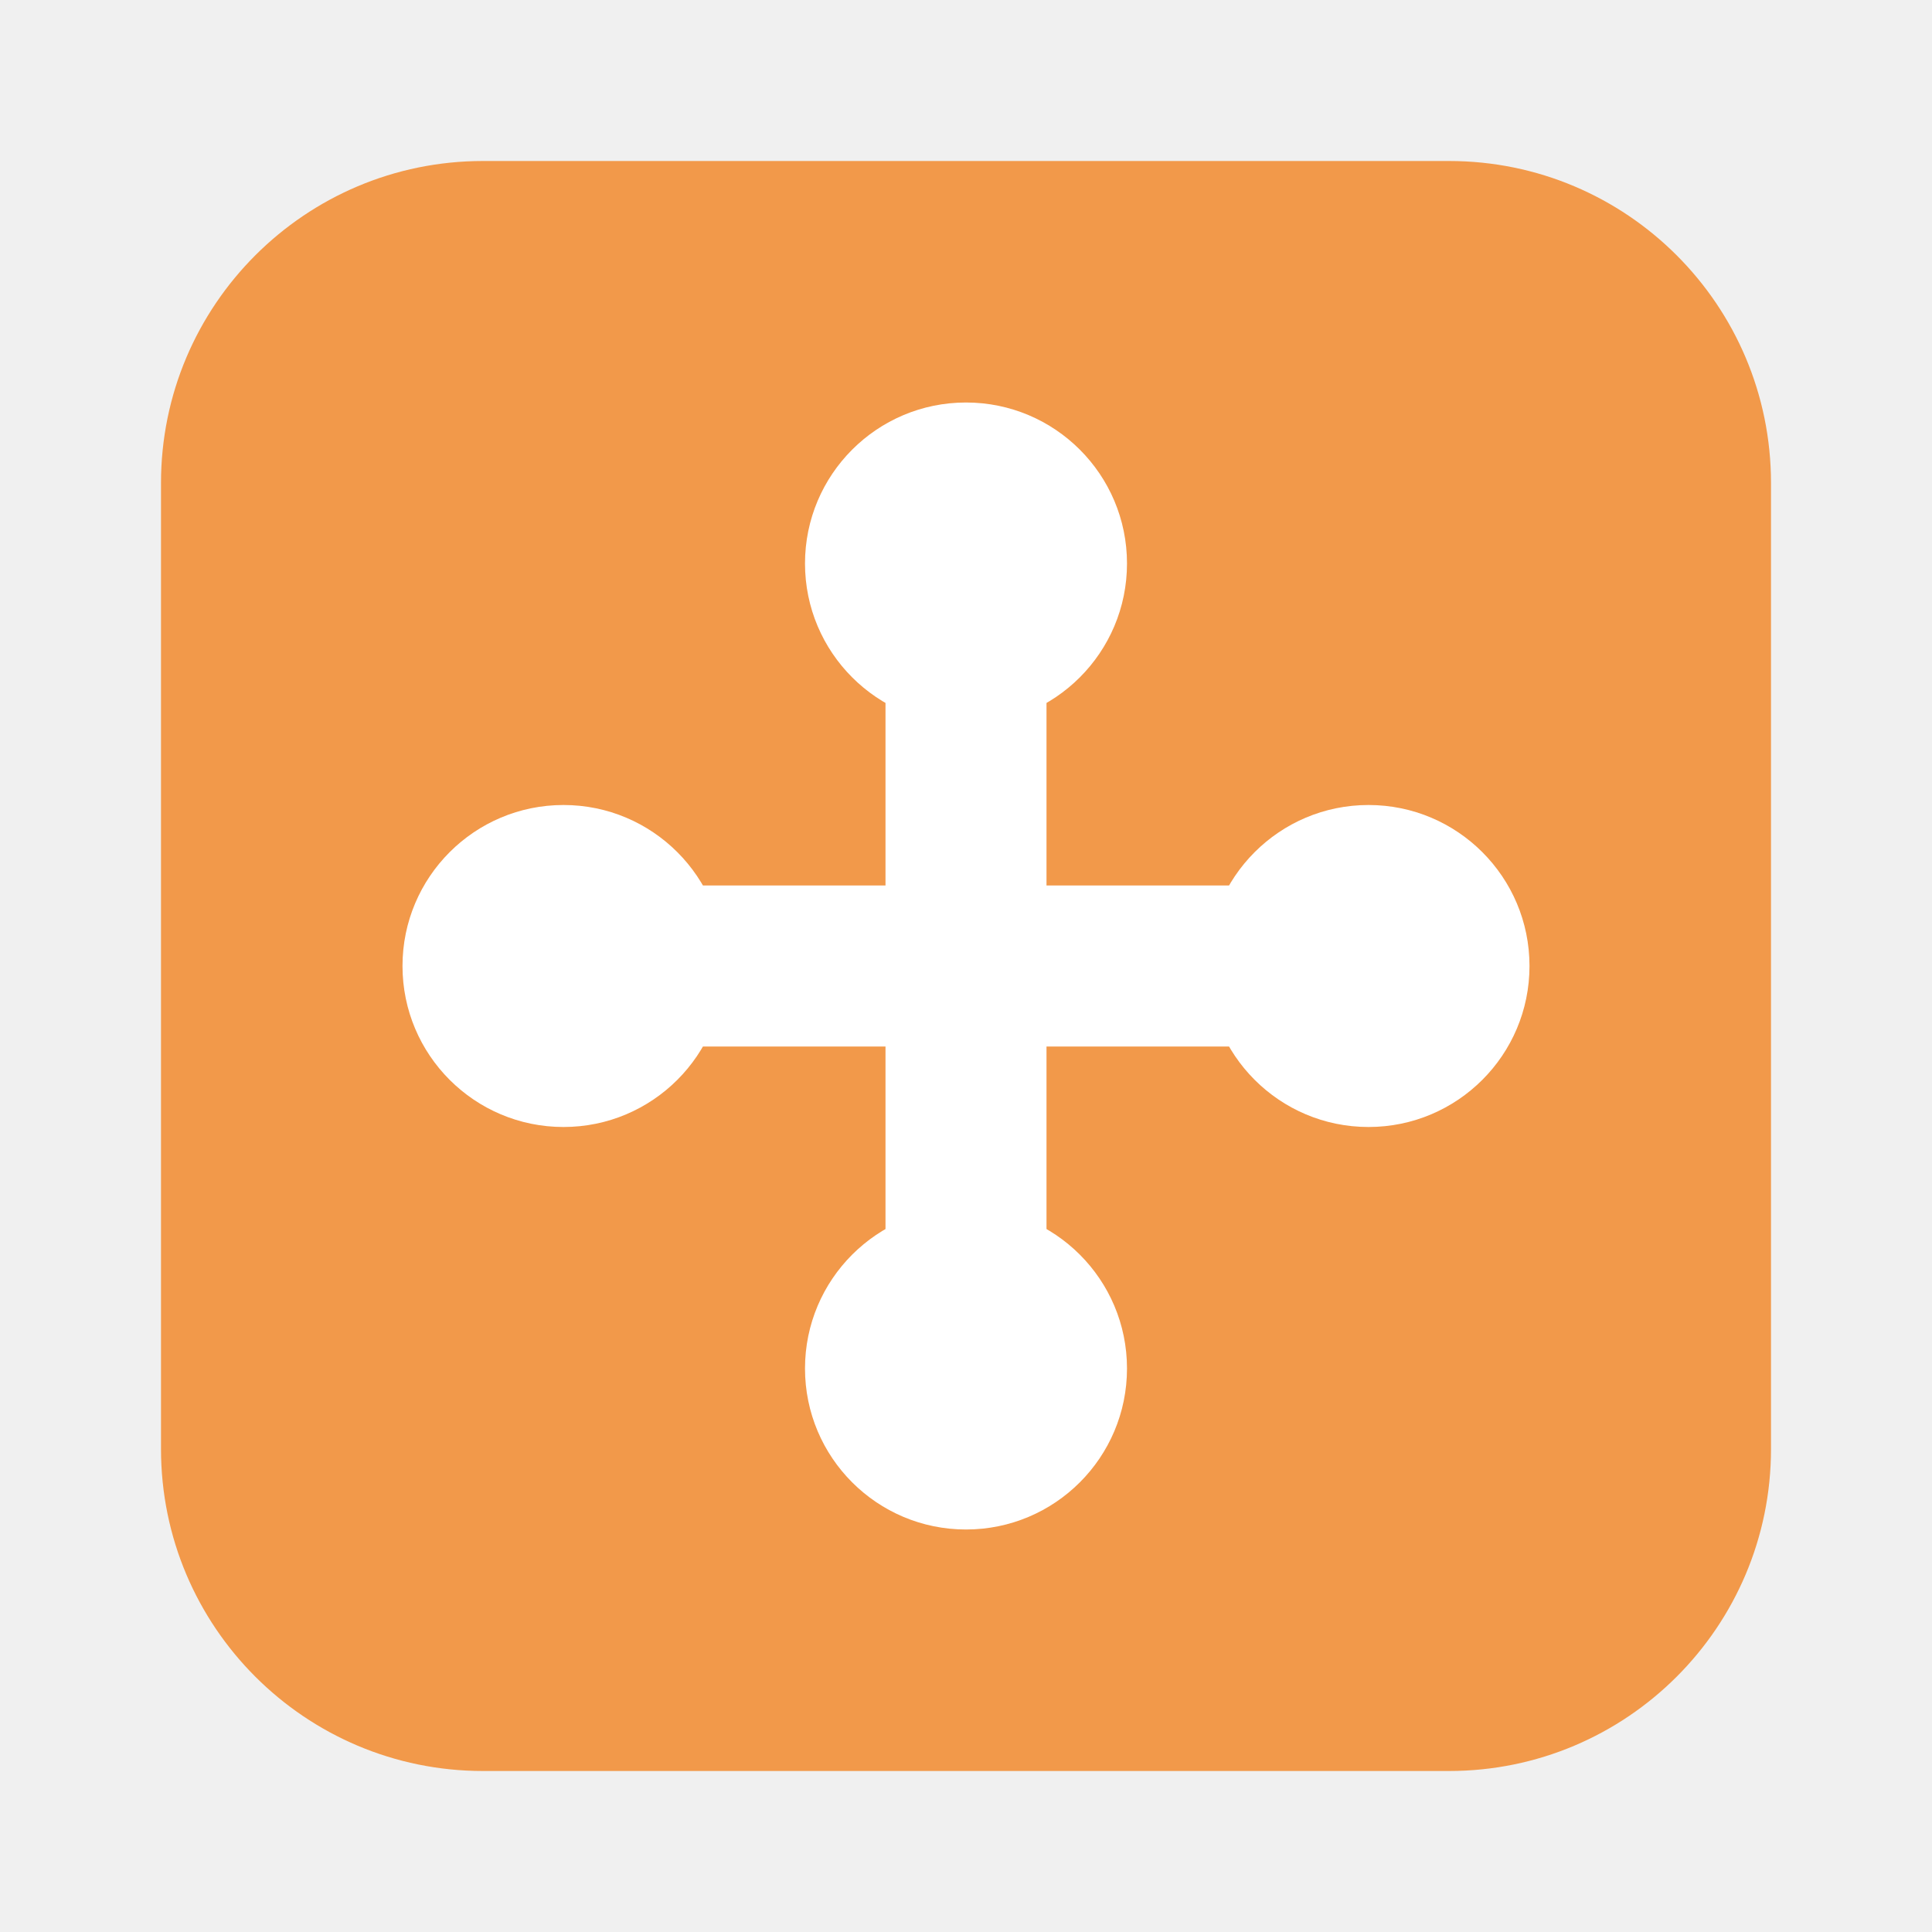
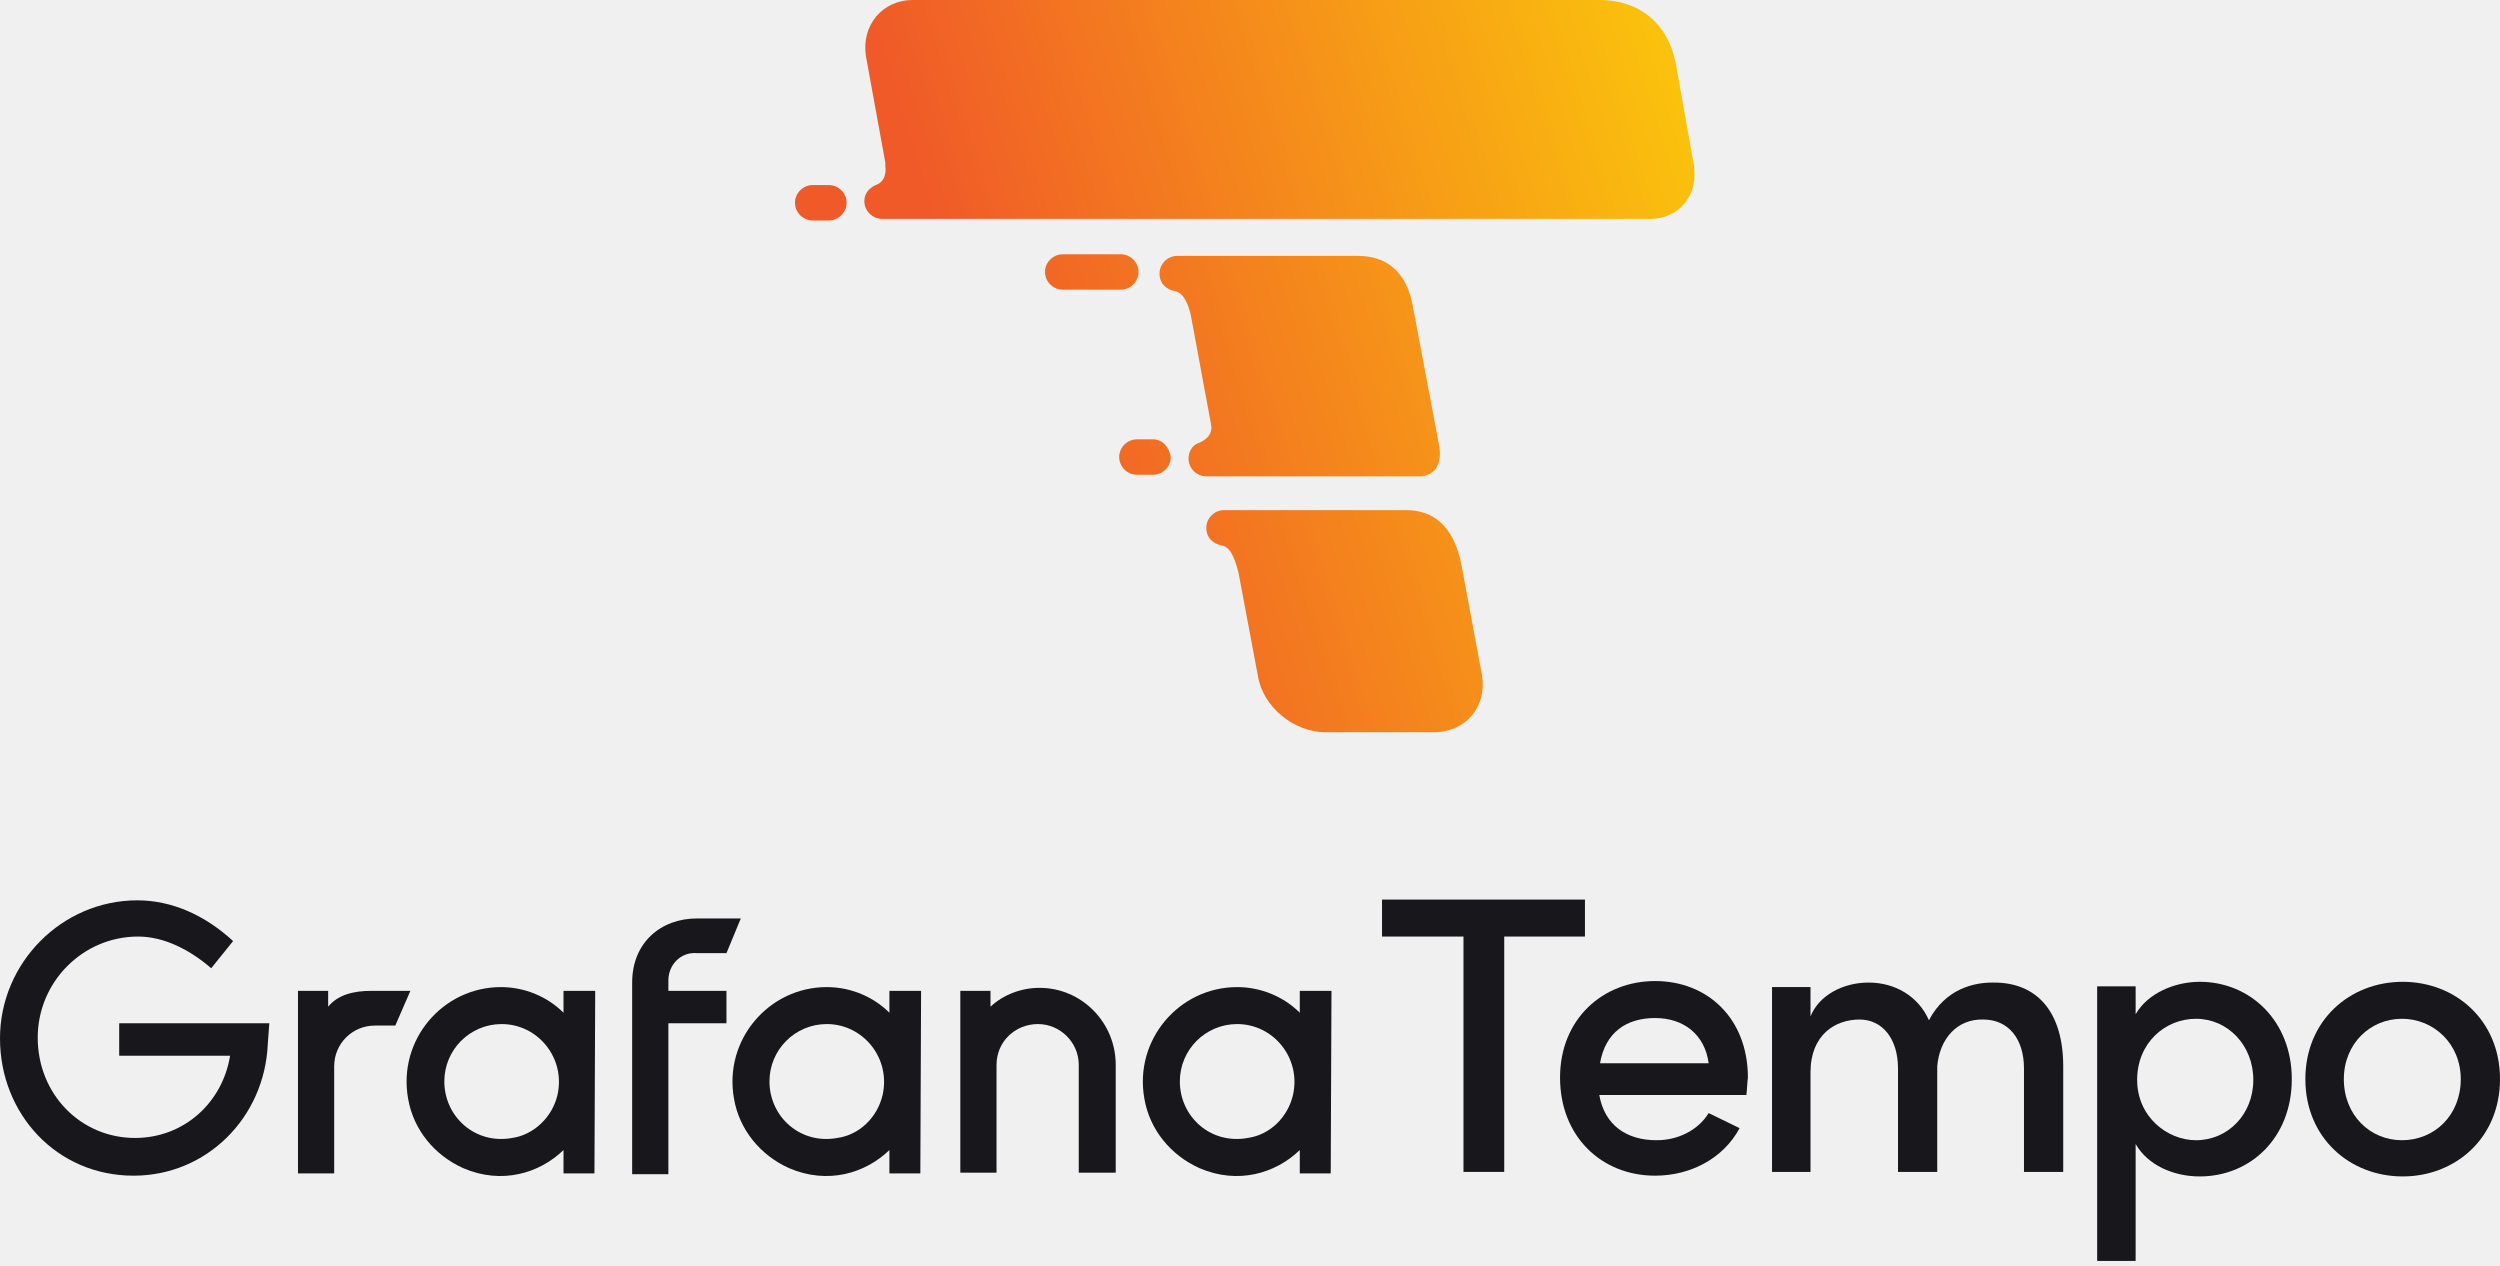
- <svg xmlns="http://www.w3.org/2000/svg" viewBox="0 0 24 24" fill="none">
-   <rect x="2" y="2" width="20" height="20" rx="4" fill="#F2994A" />
-   <path d="M7 12h10M12 7v10" stroke="white" stroke-width="2" stroke-linecap="round" />
-   <circle cx="7" cy="12" r="2" fill="white" />
-   <circle cx="17" cy="12" r="2" fill="white" />
-   <circle cx="12" cy="7" r="2" fill="white" />
-   <circle cx="12" cy="17" r="2" fill="white" />
+ <svg xmlns="http://www.w3.org/2000/svg" width="239" height="121" viewBox="0 0 239 121" fill="none">
+   <path d="M151.593 89.534H143.804V112.035H139.909V89.534H132.121V86H151.521V89.534H151.593Z" fill="#17171C" />
+   <path d="M166.954 104.679H152.891C153.396 107.563 155.487 109.006 158.372 109.006C160.391 109.006 162.338 108.068 163.348 106.409L166.305 107.852C164.718 110.809 161.545 112.395 158.228 112.395C153.107 112.395 149.141 108.645 149.141 103.02C149.141 97.395 153.251 93.789 158.228 93.789C163.276 93.789 167.098 97.395 167.098 103.02C167.026 103.597 167.026 104.102 166.954 104.679ZM163.348 101.65C162.987 98.909 160.968 97.323 158.228 97.323C155.487 97.323 153.468 98.693 152.963 101.65H163.348Z" fill="#17171C" />
+   <path d="M197.244 101.938V112.035H193.493V102.154C193.493 99.27 191.979 97.467 189.599 97.467C187.075 97.395 185.416 99.342 185.2 101.938V112.035H181.45V102.154C181.45 99.27 179.935 97.467 177.772 97.467C175.464 97.467 173.084 98.909 173.084 102.515V112.035H169.406V94.366H173.084V97.178C173.877 95.159 176.185 93.933 178.637 93.933C181.161 93.933 183.397 95.231 184.406 97.539C185.993 94.51 188.734 93.933 190.464 93.933C194.864 93.861 197.244 96.89 197.244 101.938Z" fill="#17171C" />
+   <path d="M219.095 103.164C219.095 108.789 215.129 112.467 210.297 112.467C207.773 112.467 205.321 111.386 204.167 109.366V120.545H200.489V94.294H204.167V96.962C205.321 94.943 207.917 93.861 210.297 93.861C215.129 93.861 219.095 97.611 219.095 103.164ZM215.417 103.236C215.417 99.919 212.965 97.395 209.936 97.395C206.98 97.395 204.311 99.703 204.311 103.236C204.311 106.77 207.196 109.006 209.936 109.006C212.965 109.006 215.417 106.554 215.417 103.236Z" fill="#17171C" />
+   <path d="M220.393 103.164C220.393 97.539 224.648 93.861 229.697 93.861C234.745 93.861 239 97.539 239 103.164C239 108.789 234.745 112.467 229.697 112.467C224.648 112.467 220.393 108.789 220.393 103.164ZM235.25 103.164C235.25 99.775 232.654 97.395 229.625 97.395C226.596 97.395 224.071 99.775 224.071 103.164C224.071 106.626 226.596 109.006 229.625 109.006C232.726 109.006 235.25 106.626 235.25 103.164Z" fill="#17171C" />
+   <path d="M25.602 99.775C25.314 106.842 19.76 112.395 12.765 112.395C5.409 112.395 0 106.482 0 99.27C0 92.058 5.914 86.072 13.126 86.072C16.371 86.072 19.544 87.442 22.285 89.966L20.193 92.563C18.102 90.76 15.65 89.534 13.198 89.534C7.933 89.534 3.606 93.861 3.606 99.198C3.606 104.607 7.717 108.789 12.909 108.789C17.597 108.789 21.275 105.4 21.996 100.928H11.395V97.827H25.746L25.602 99.775Z" fill="#17171C" />
+   <path d="M37.79 98.044H35.843C33.679 98.044 31.948 99.775 31.948 101.938V112.179H28.487V94.726H31.371V96.241C32.309 95.087 33.824 94.726 35.482 94.726H39.232L37.79 98.044Z" fill="#17171C" />
+   <path d="M56.829 112.179H53.872V109.943C51.565 112.179 47.959 113.261 44.281 111.674C41.54 110.448 39.521 107.996 39.016 105.039C38.006 99.414 42.333 94.366 47.886 94.366C50.194 94.366 52.358 95.303 53.872 96.818V94.726H56.901L56.829 112.179ZM53.295 104.679C54.089 101.145 51.42 97.9 47.959 97.9C44.93 97.9 42.478 100.352 42.478 103.381C42.478 106.77 45.434 109.438 48.968 108.789C50.988 108.501 52.791 106.842 53.295 104.679Z" fill="#17171C" />
+   <path d="M63.897 93.717V94.726H69.45V97.827H63.897V112.251H60.435V93.933C60.435 90.111 63.176 87.803 66.637 87.803H70.82L69.45 91.12H66.637C65.123 90.976 63.897 92.202 63.897 93.717Z" fill="#17171C" />
+   <path d="M87.984 112.179H85.028V109.943C82.72 112.179 79.114 113.261 75.436 111.674C72.695 110.448 70.676 107.996 70.171 105.039C69.162 99.414 73.489 94.366 79.042 94.366C81.35 94.366 83.513 95.303 85.028 96.818V94.726H88.056L87.984 112.179ZM84.378 104.679C85.172 101.145 82.503 97.9 79.042 97.9C76.013 97.9 73.561 100.352 73.561 103.381C73.561 106.77 76.517 109.438 80.051 108.789C82.143 108.501 83.874 106.842 84.378 104.679Z" fill="#17171C" />
+   <path d="M106.663 101.794V112.107H103.129V101.794C103.129 99.63 101.326 97.9 99.235 97.9C96.999 97.9 95.268 99.63 95.268 101.794V112.107H91.807V94.726H94.691V96.241C95.917 95.087 97.648 94.438 99.379 94.438C103.418 94.438 106.663 97.755 106.663 101.794Z" fill="#17171C" />
+   <path d="M127.217 112.179H124.26V109.943C121.952 112.179 118.346 113.261 114.668 111.674C111.928 110.448 109.908 107.996 109.403 105.039C108.394 99.414 112.721 94.366 118.274 94.366C120.582 94.366 122.745 95.303 124.26 96.818V94.726H127.289L127.217 112.179ZM123.611 104.679C124.404 101.145 121.736 97.9 118.274 97.9C115.245 97.9 112.793 100.352 112.793 103.381C112.793 106.77 115.75 109.438 119.284 108.789C121.375 108.501 123.106 106.842 123.611 104.679Z" fill="#17171C" />
+   <path d="M79.238 17.692H77.696C76.771 17.692 76 18.462 76 19.385C76 20.308 76.771 21.077 77.696 21.077H79.238C80.163 21.077 80.934 20.308 80.934 19.385C80.934 18.462 80.163 17.692 79.238 17.692ZM110.232 42H108.69C107.765 42 106.994 42.769 106.994 43.692C106.994 44.615 107.765 45.385 108.69 45.385H110.232C111.157 45.385 111.928 44.615 111.928 43.692C111.774 42.769 111.157 42 110.232 42ZM108.844 26C108.844 25.077 108.073 24.308 107.148 24.308H101.597C100.672 24.308 99.901 25.077 99.901 26C99.901 26.923 100.672 27.692 101.597 27.692H107.148C108.073 27.692 108.844 26.923 108.844 26ZM161.889 15.539L160.192 6C159.421 2.154 156.646 0 152.945 0H87.257C84.327 0 82.322 2.462 82.785 5.385L84.635 15.539C84.635 15.692 84.635 15.692 84.635 15.846C84.789 17.077 84.172 17.538 83.71 17.692C83.093 18 82.631 18.462 82.631 19.231C82.631 20.154 83.402 20.923 84.327 20.923H157.417C160.501 21.077 162.505 18.615 161.889 15.539ZM139.684 53.846C138.913 50.154 136.908 48.769 134.441 48.769H117.325H117.017C116.092 48.769 115.321 49.538 115.321 50.462C115.321 51.385 115.937 52 116.863 52.154C117.479 52.308 117.942 52.923 118.405 54.769L120.255 64.615C120.718 67.538 123.647 70 126.731 70H137.063C140.147 70 142.151 67.538 141.689 64.615L139.684 53.846ZM116.708 45.538H135.521C135.675 45.538 135.829 45.538 135.983 45.538C137.679 45.231 137.834 43.692 137.525 42.308L135.058 29.231C134.441 25.846 132.437 24.462 129.815 24.462H112.853H112.545C111.62 24.462 110.849 25.231 110.849 26.154C110.849 27.077 111.466 27.692 112.391 27.846C113.008 28 113.624 28.769 113.933 30.615L115.783 40.615C115.937 41.538 115.321 42 114.704 42.308C114.087 42.462 113.624 43.077 113.624 43.846C113.624 44.769 114.395 45.538 115.321 45.538H116.708Z" fill="url(#paint0_linear)" />
+   <defs>
+     <linearGradient id="paint0_linear" x1="195.047" y1="9.446" x2="95.165" y2="40.321" gradientUnits="userSpaceOnUse">
+       <stop stop-color="#FFF100" />
+       <stop offset="1" stop-color="#F05A28" />
+     </linearGradient>
+   </defs>
</svg>
